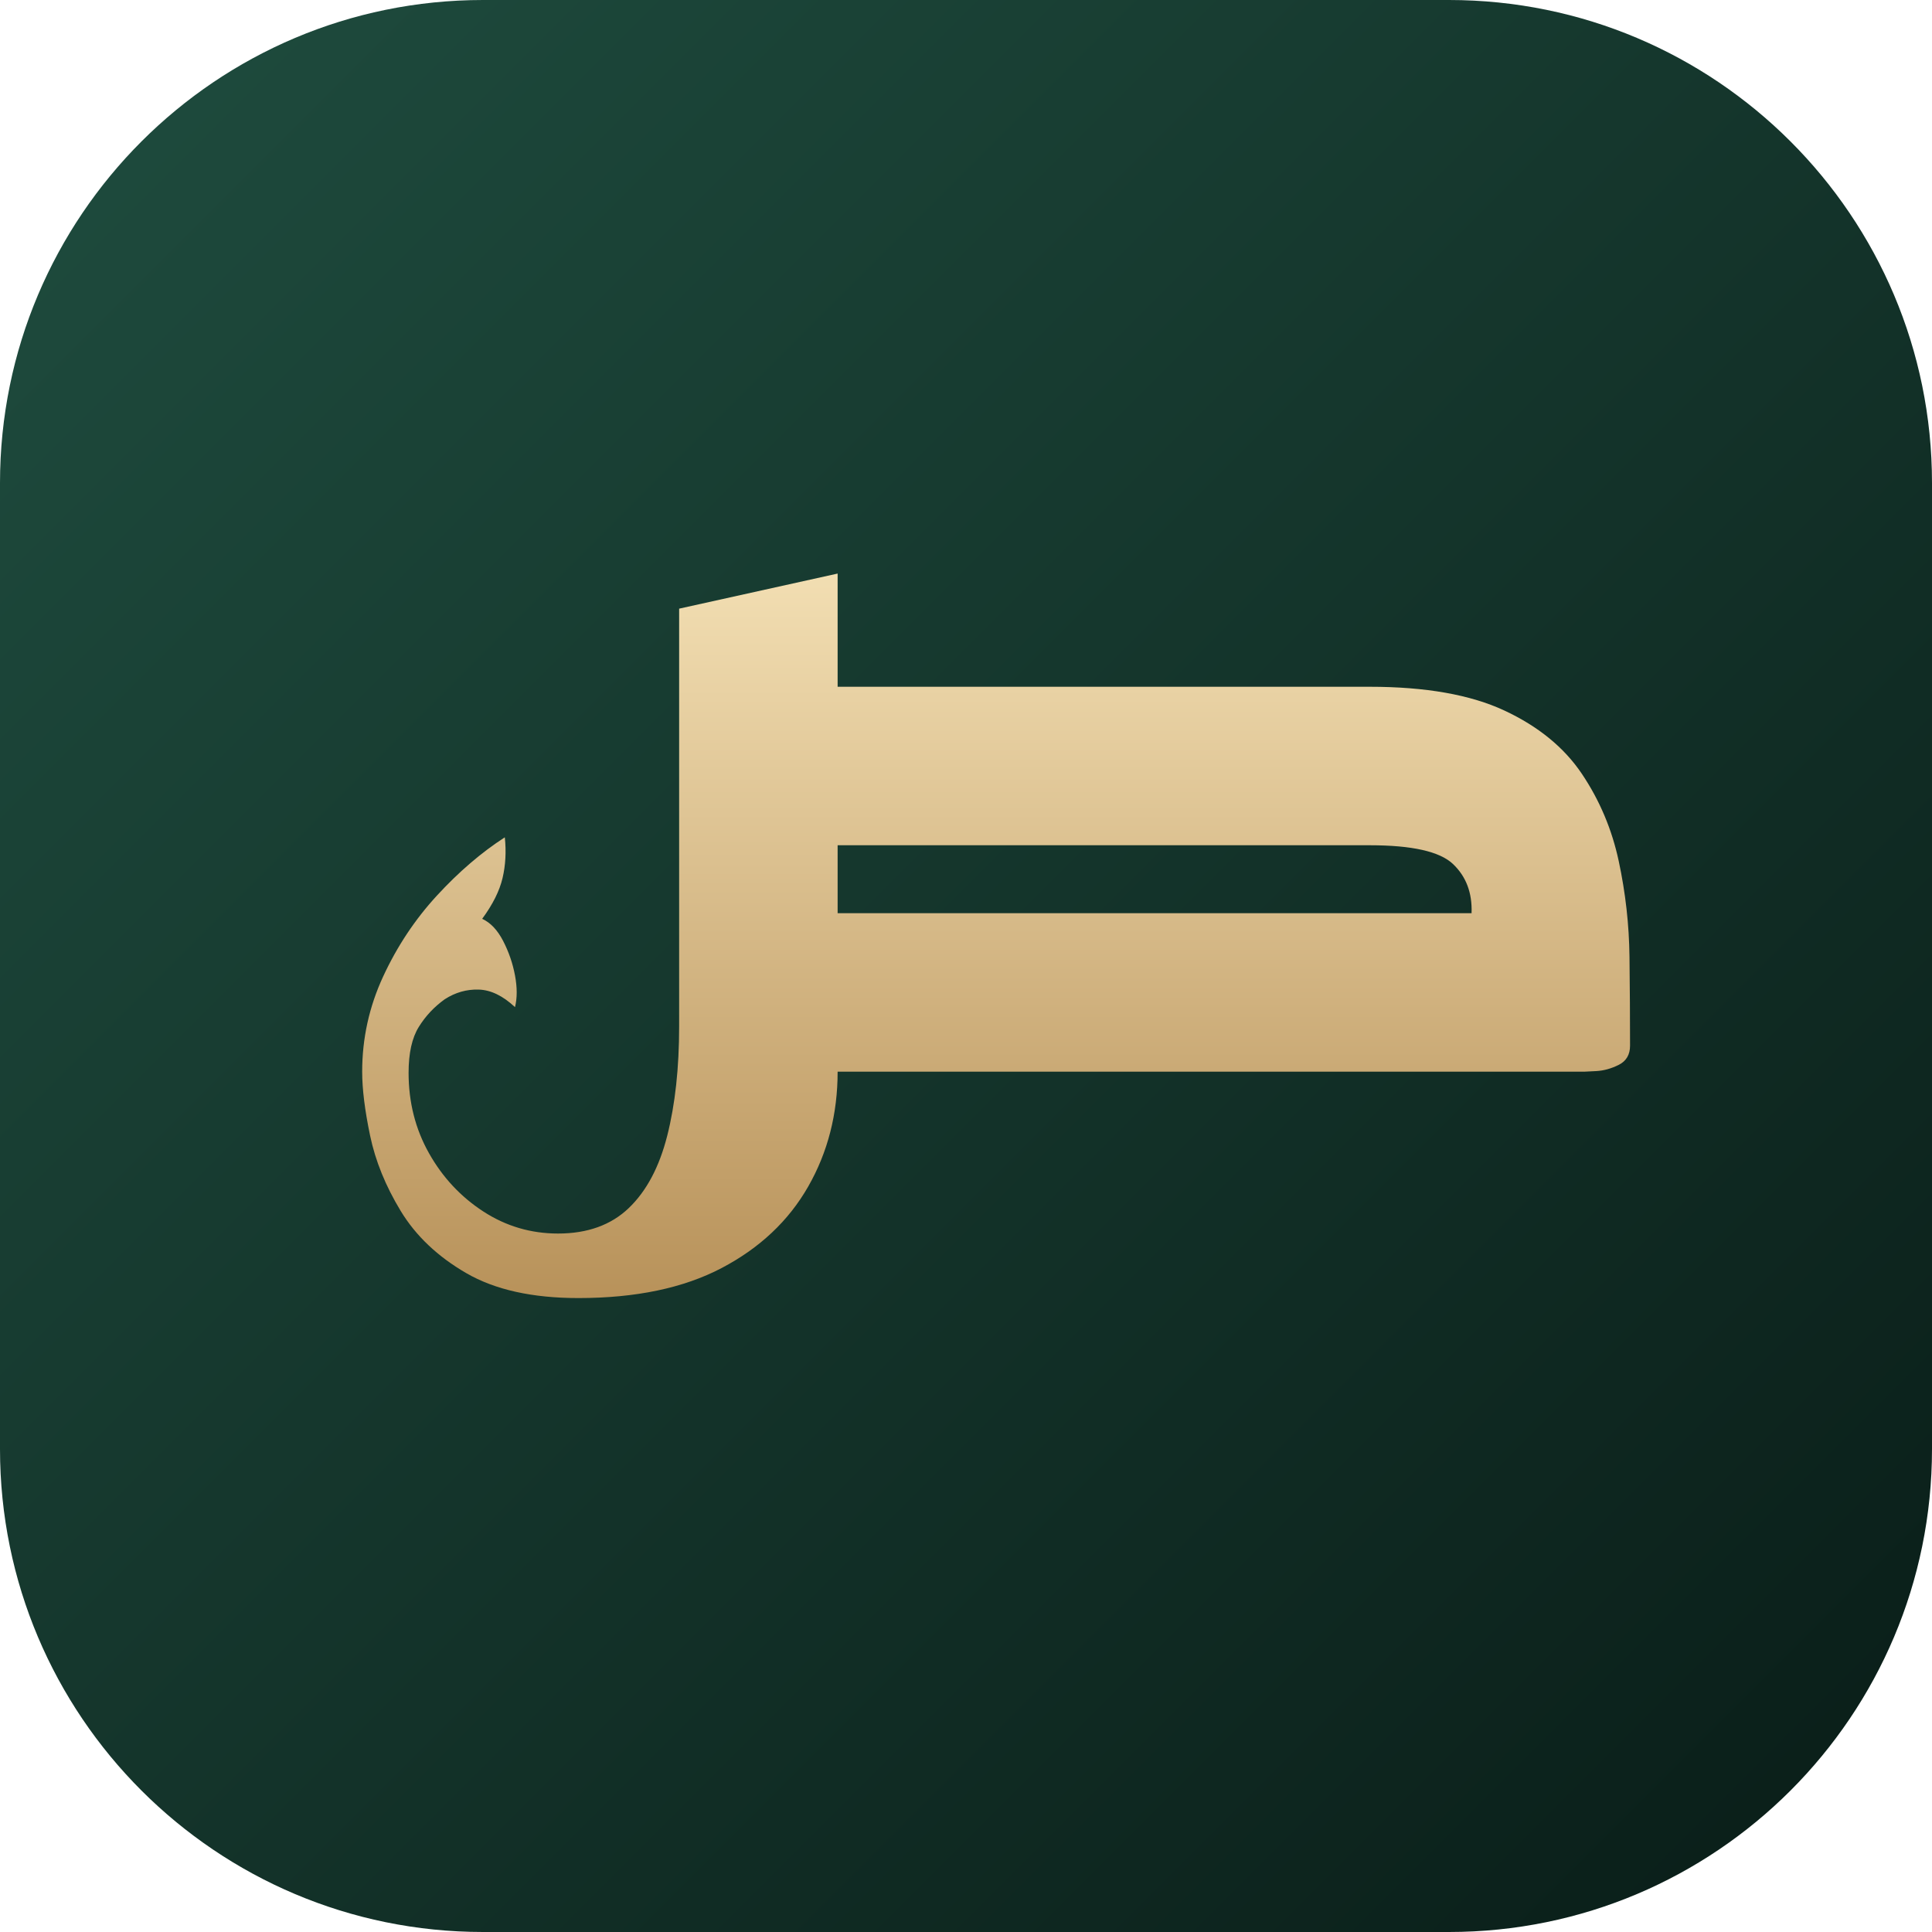
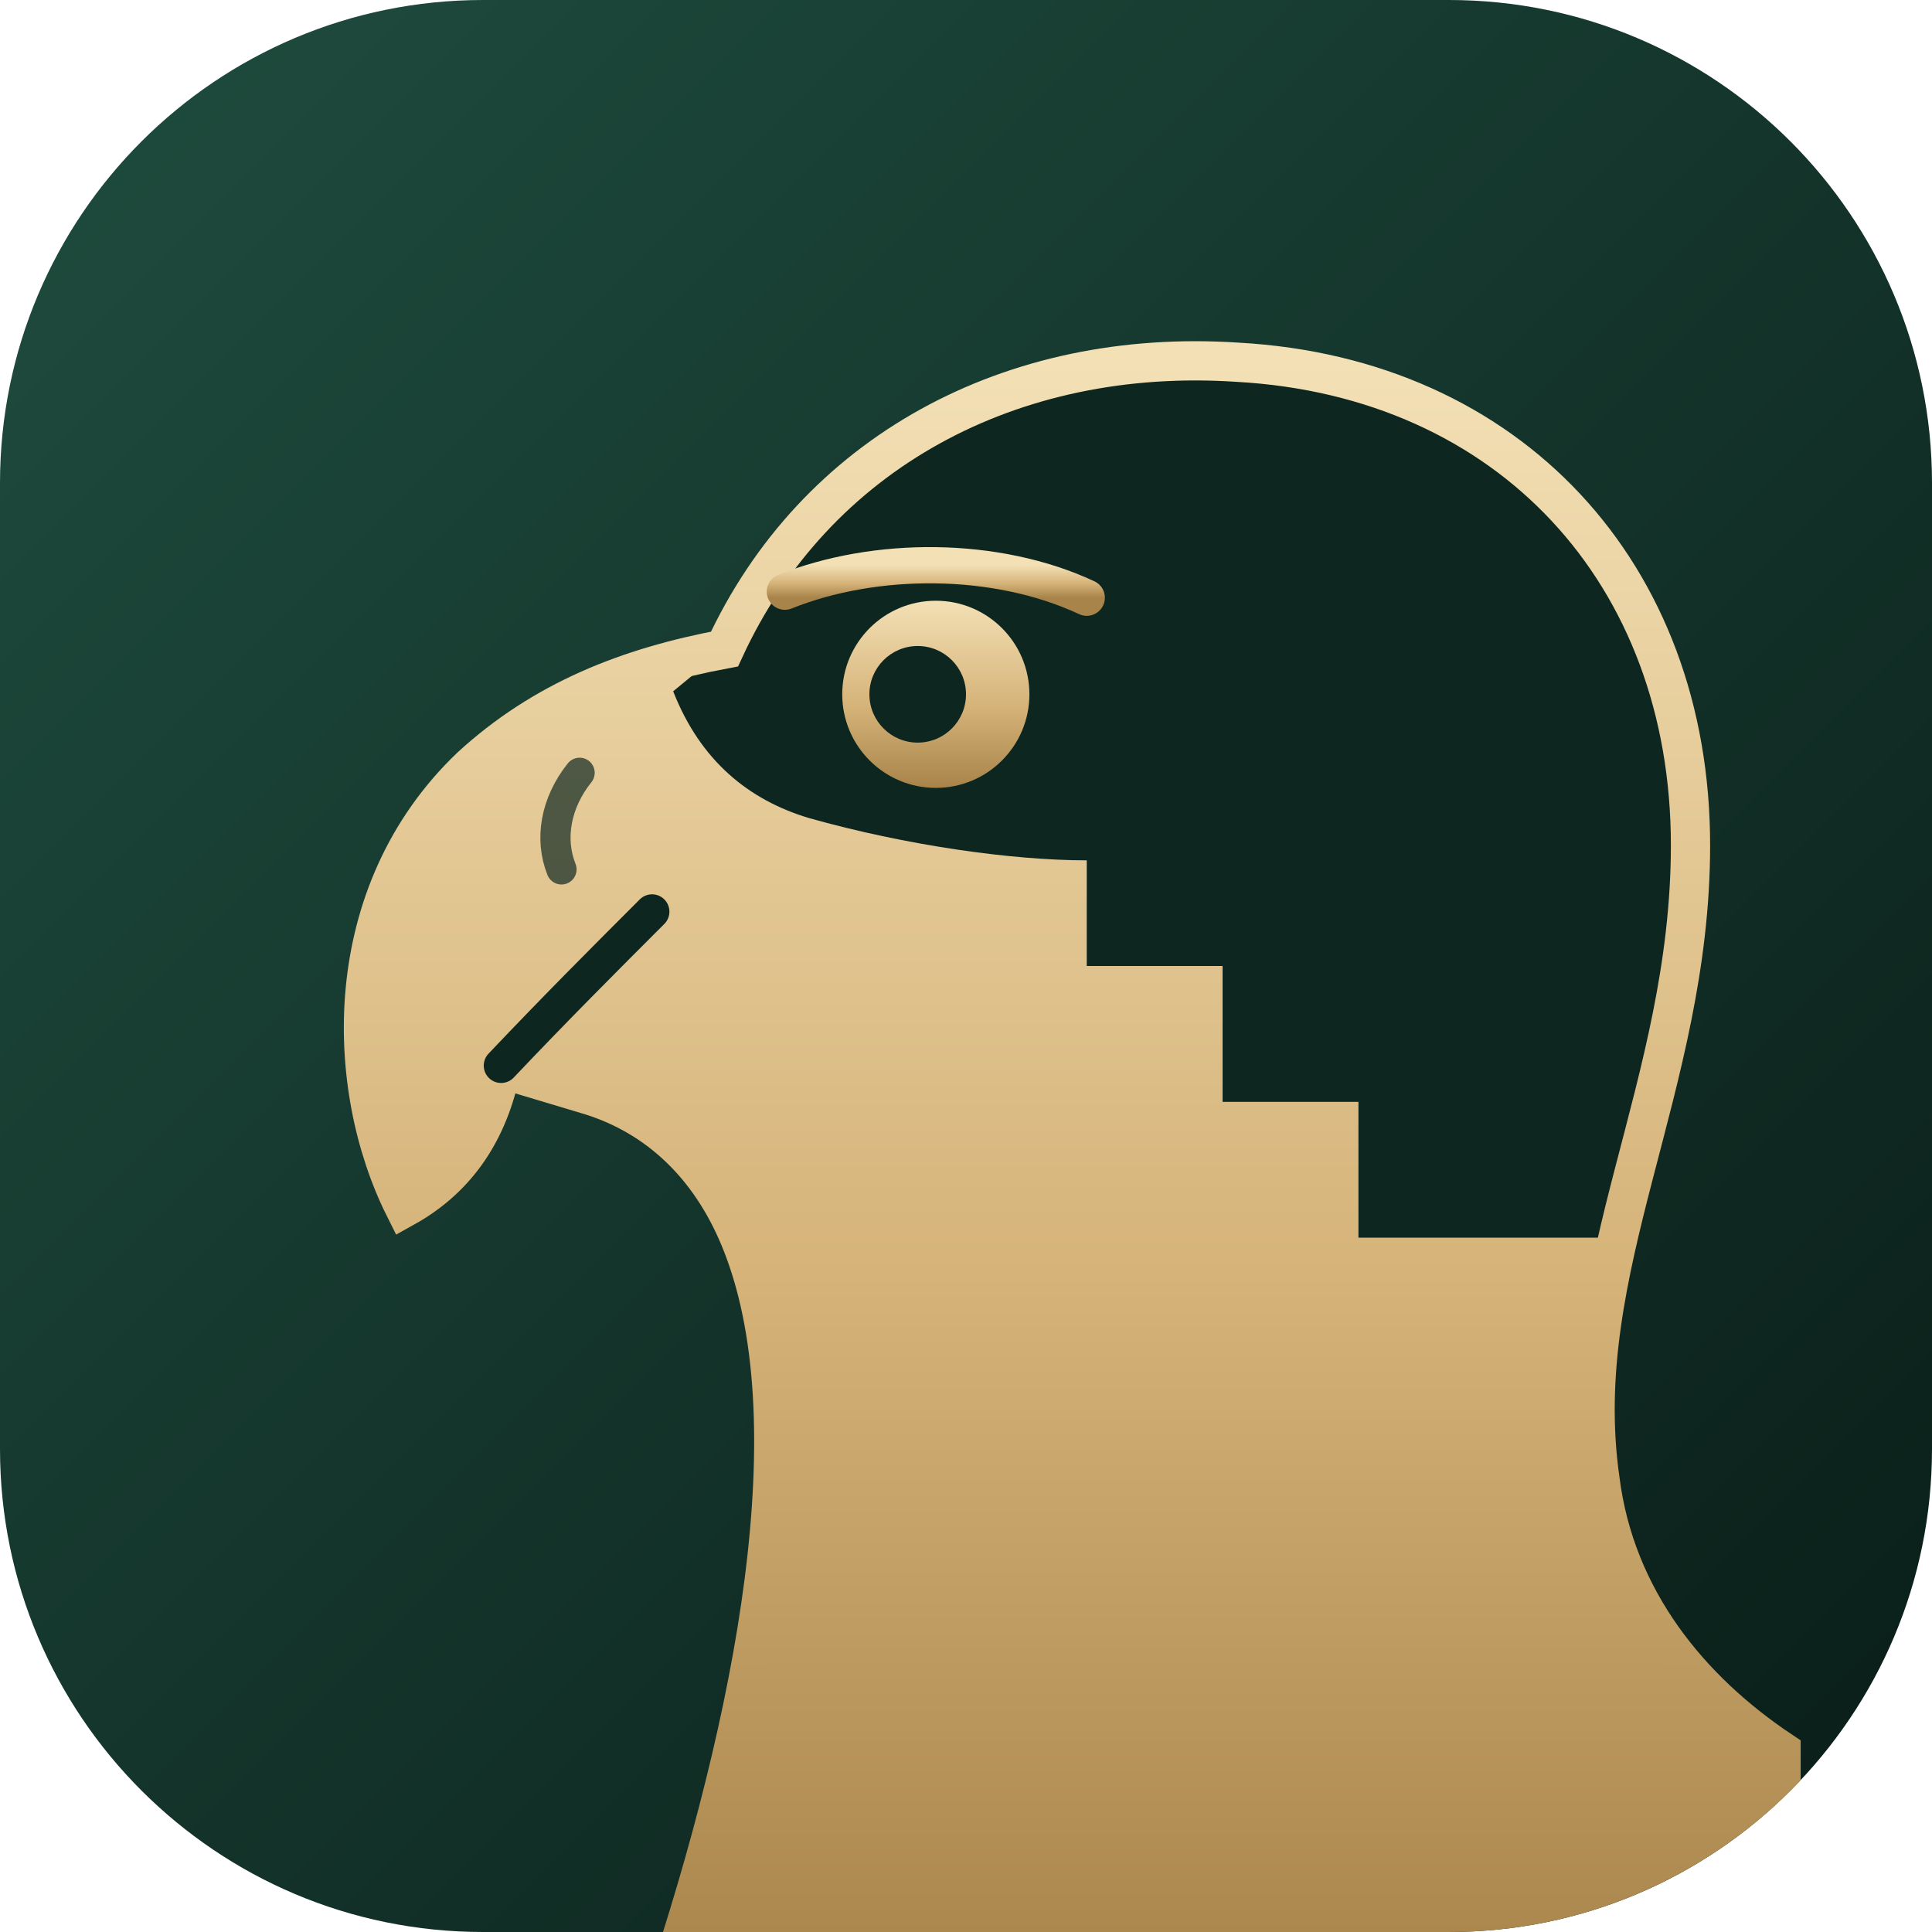
<svg xmlns="http://www.w3.org/2000/svg" viewBox="0 0 64 64">
  <defs>
    <linearGradient id="b" x1="0" y1="0" x2="1" y2="1">
      <stop offset="0" stop-color="#1f4d3f" />
      <stop offset="1" stop-color="#091c17" />
    </linearGradient>
    <linearGradient id="g" x1="0" y1="0" x2="0" y2="1">
-       <stop offset="0" stop-color="#f2deb2" />
-       <stop offset="1" stop-color="#b8925a" />
+       <stop offset="0" stop-color="#f3e0b5" />
+       <stop offset=".55" stop-color="#d6b47a" />
+       <stop offset="1" stop-color="#a8844a" />
    </linearGradient>
+     <clipPath id="c">
+       <rect width="64" height="64" rx="16" />
+     </clipPath>
  </defs>
  <rect width="64" height="64" rx="16" fill="url(#b)" />
-   <g fill="url(#g)">
-     <path transform="translate(11.06 35.50) scale(0.0375)" d="M305 -240V-409L445 -440V-240ZM216 200Q155 200 117.0 178.0Q79 156 59.0 123.0Q39 90 32.0 56.5Q25 23 25 0Q25 -44 43.5 -84.0Q62 -124 91.0 -155.5Q120 -187 151 -207Q153 -188 149.0 -171.0Q145 -154 131 -135Q142 -130 149.5 -115.5Q157 -101 160.0 -85.0Q163 -69 160 -57Q144 -72 128.0 -72.5Q112 -73 98 -64Q84 -54 75.0 -39.5Q66 -25 66 1Q66 40 84.0 72.0Q102 104 132.0 123.5Q162 143 198 143Q237 143 260.5 120.5Q284 98 294.5 56.5Q305 15 305 -40V-309L445 -340V0Q445 56 419.0 101.5Q393 147 342.5 173.5Q292 200 216 200ZM390 0V-140H1005Q1006 -167 988.5 -183.5Q971 -200 915 -200H390V-340H915Q989 -340 1034.0 -319.0Q1079 -298 1102.5 -263.0Q1126 -228 1135.0 -186.0Q1144 -144 1144.5 -101.5Q1145 -59 1145 -23Q1145 -11 1135.0 -6.0Q1125 -1 1115.0 -0.5Q1105 0 1105 0Z" />
+   <g clip-path="url(#c)">
+     <path fill="url(#g)" d="M24 21.5C27 15 33.5 11.5 41 12C50 12.5 56 19 56 28C56 36 52 42 53 49C53.5 53 56 56 59 58V66H22C25 57 27 47 24.5 41C23.5 38.6 21.8 37 19.6 36.3L16.6 35.4C16.2 37.4 15.2 39 13.4 40C11.4 36 11.2 29.6 15.6 25.4C18 23.2 20.8 22.1 24 21.5Z" />
+     <path fill="#0d2620" d="M24 21.5C27 15 33.5 11.5 41 12C50 12.5 56 19 56 28C56 33 54.6 37 53.6 41H45V36.5H40.5V32H36V28.5C33.5 28.5 30 28 26.8 27.1C24.8 26.5 23.2 25.2 22.3 22.9Z" />
+     <path fill="none" stroke="url(#g)" stroke-width="1.3" d="M24 21.5C27 15 33.5 11.5 41 12C50 12.5 56 19 56 28C56 36 52 42 53 49C53.5 53 56 56 59 58V66H22C25 57 27 47 24.5 41C23.5 38.6 21.8 37 19.6 36.3L16.6 35.4C16.2 37.4 15.2 39 13.4 40C11.4 36 11.2 29.6 15.6 25.4C18 23.2 20.8 22.1 24 21.5Z" />
+     <circle cx="31" cy="23" r="3.1" fill="url(#g)" />
+     <circle cx="30.4" cy="23" r="1.6" fill="#0d2620" />
+     <path d="M26 19.6C29 18.4 33 18.4 36 19.8" fill="none" stroke="url(#g)" stroke-width="1.2" stroke-linecap="round" />
+     <path d="M16.6 35.3C18.4 33.4 20 31.8 21.6 30.2" fill="none" stroke="#0d2620" stroke-width="1.15" stroke-linecap="round" />
+     <path d="M19.2 25.6C18.4 26.6 18.2 27.8 18.6 28.8" fill="none" stroke="#0d2620" stroke-width="1" stroke-linecap="round" opacity=".7" />
  </g>
</svg>
